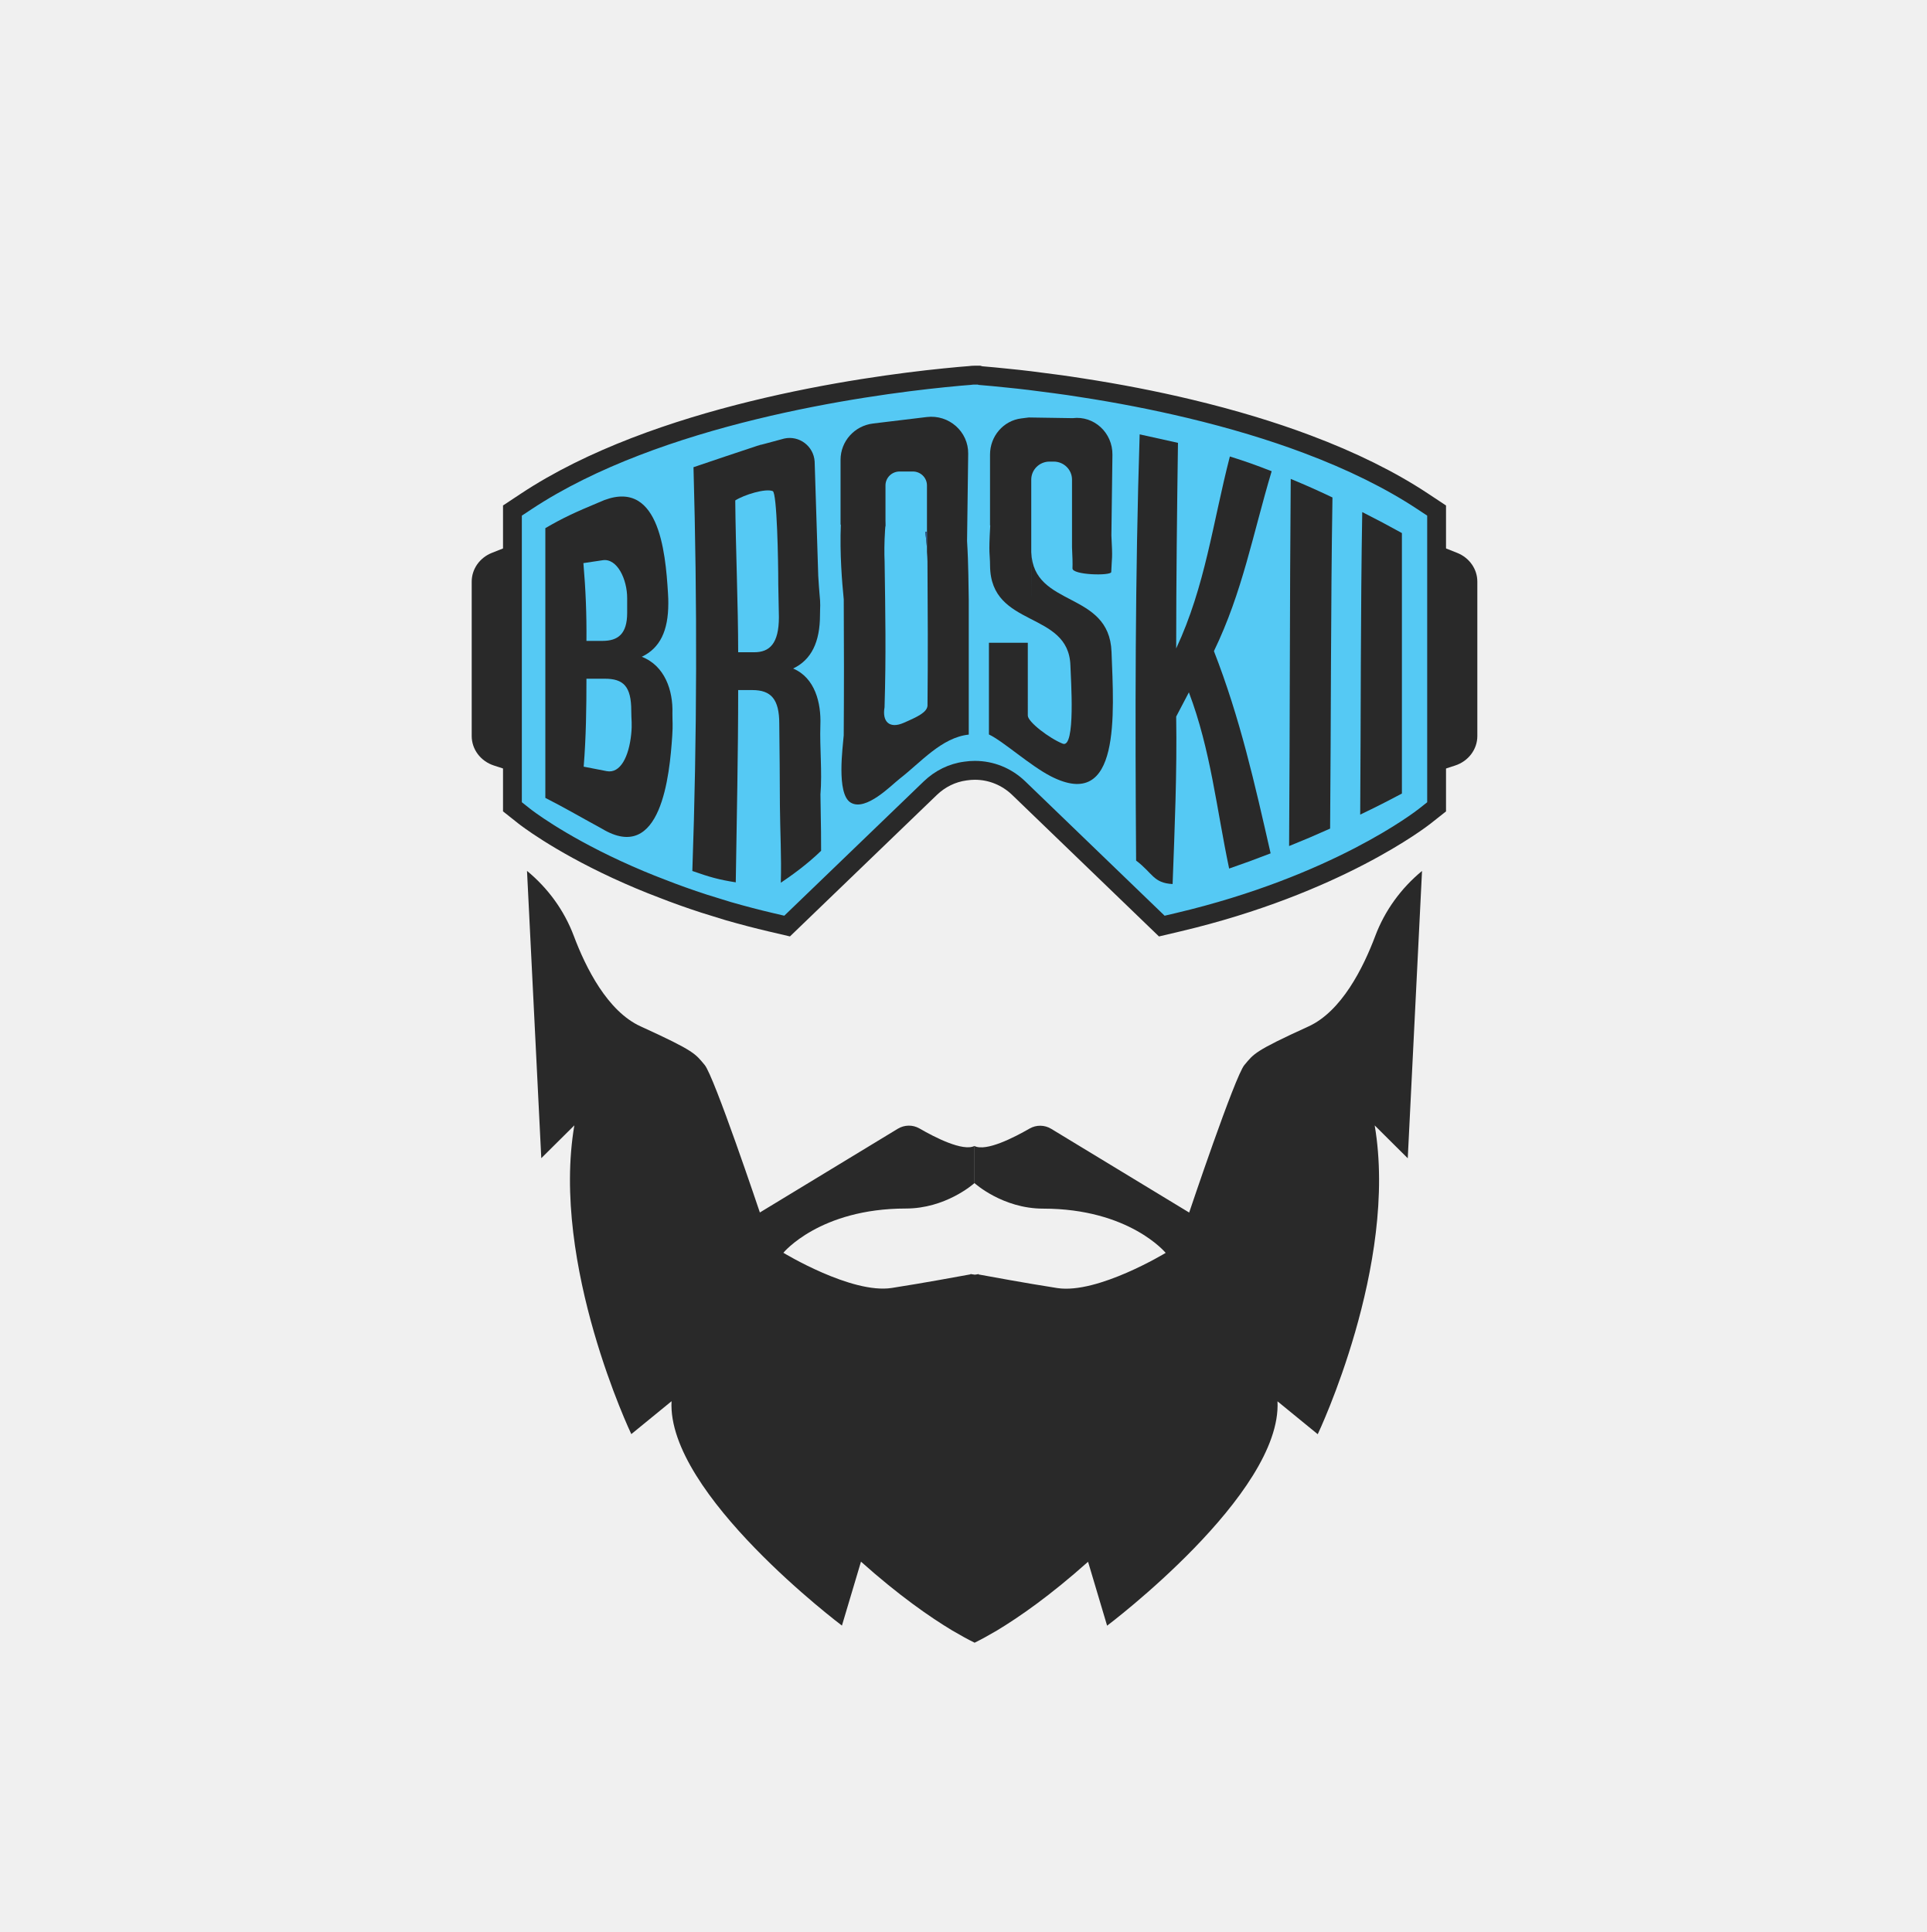
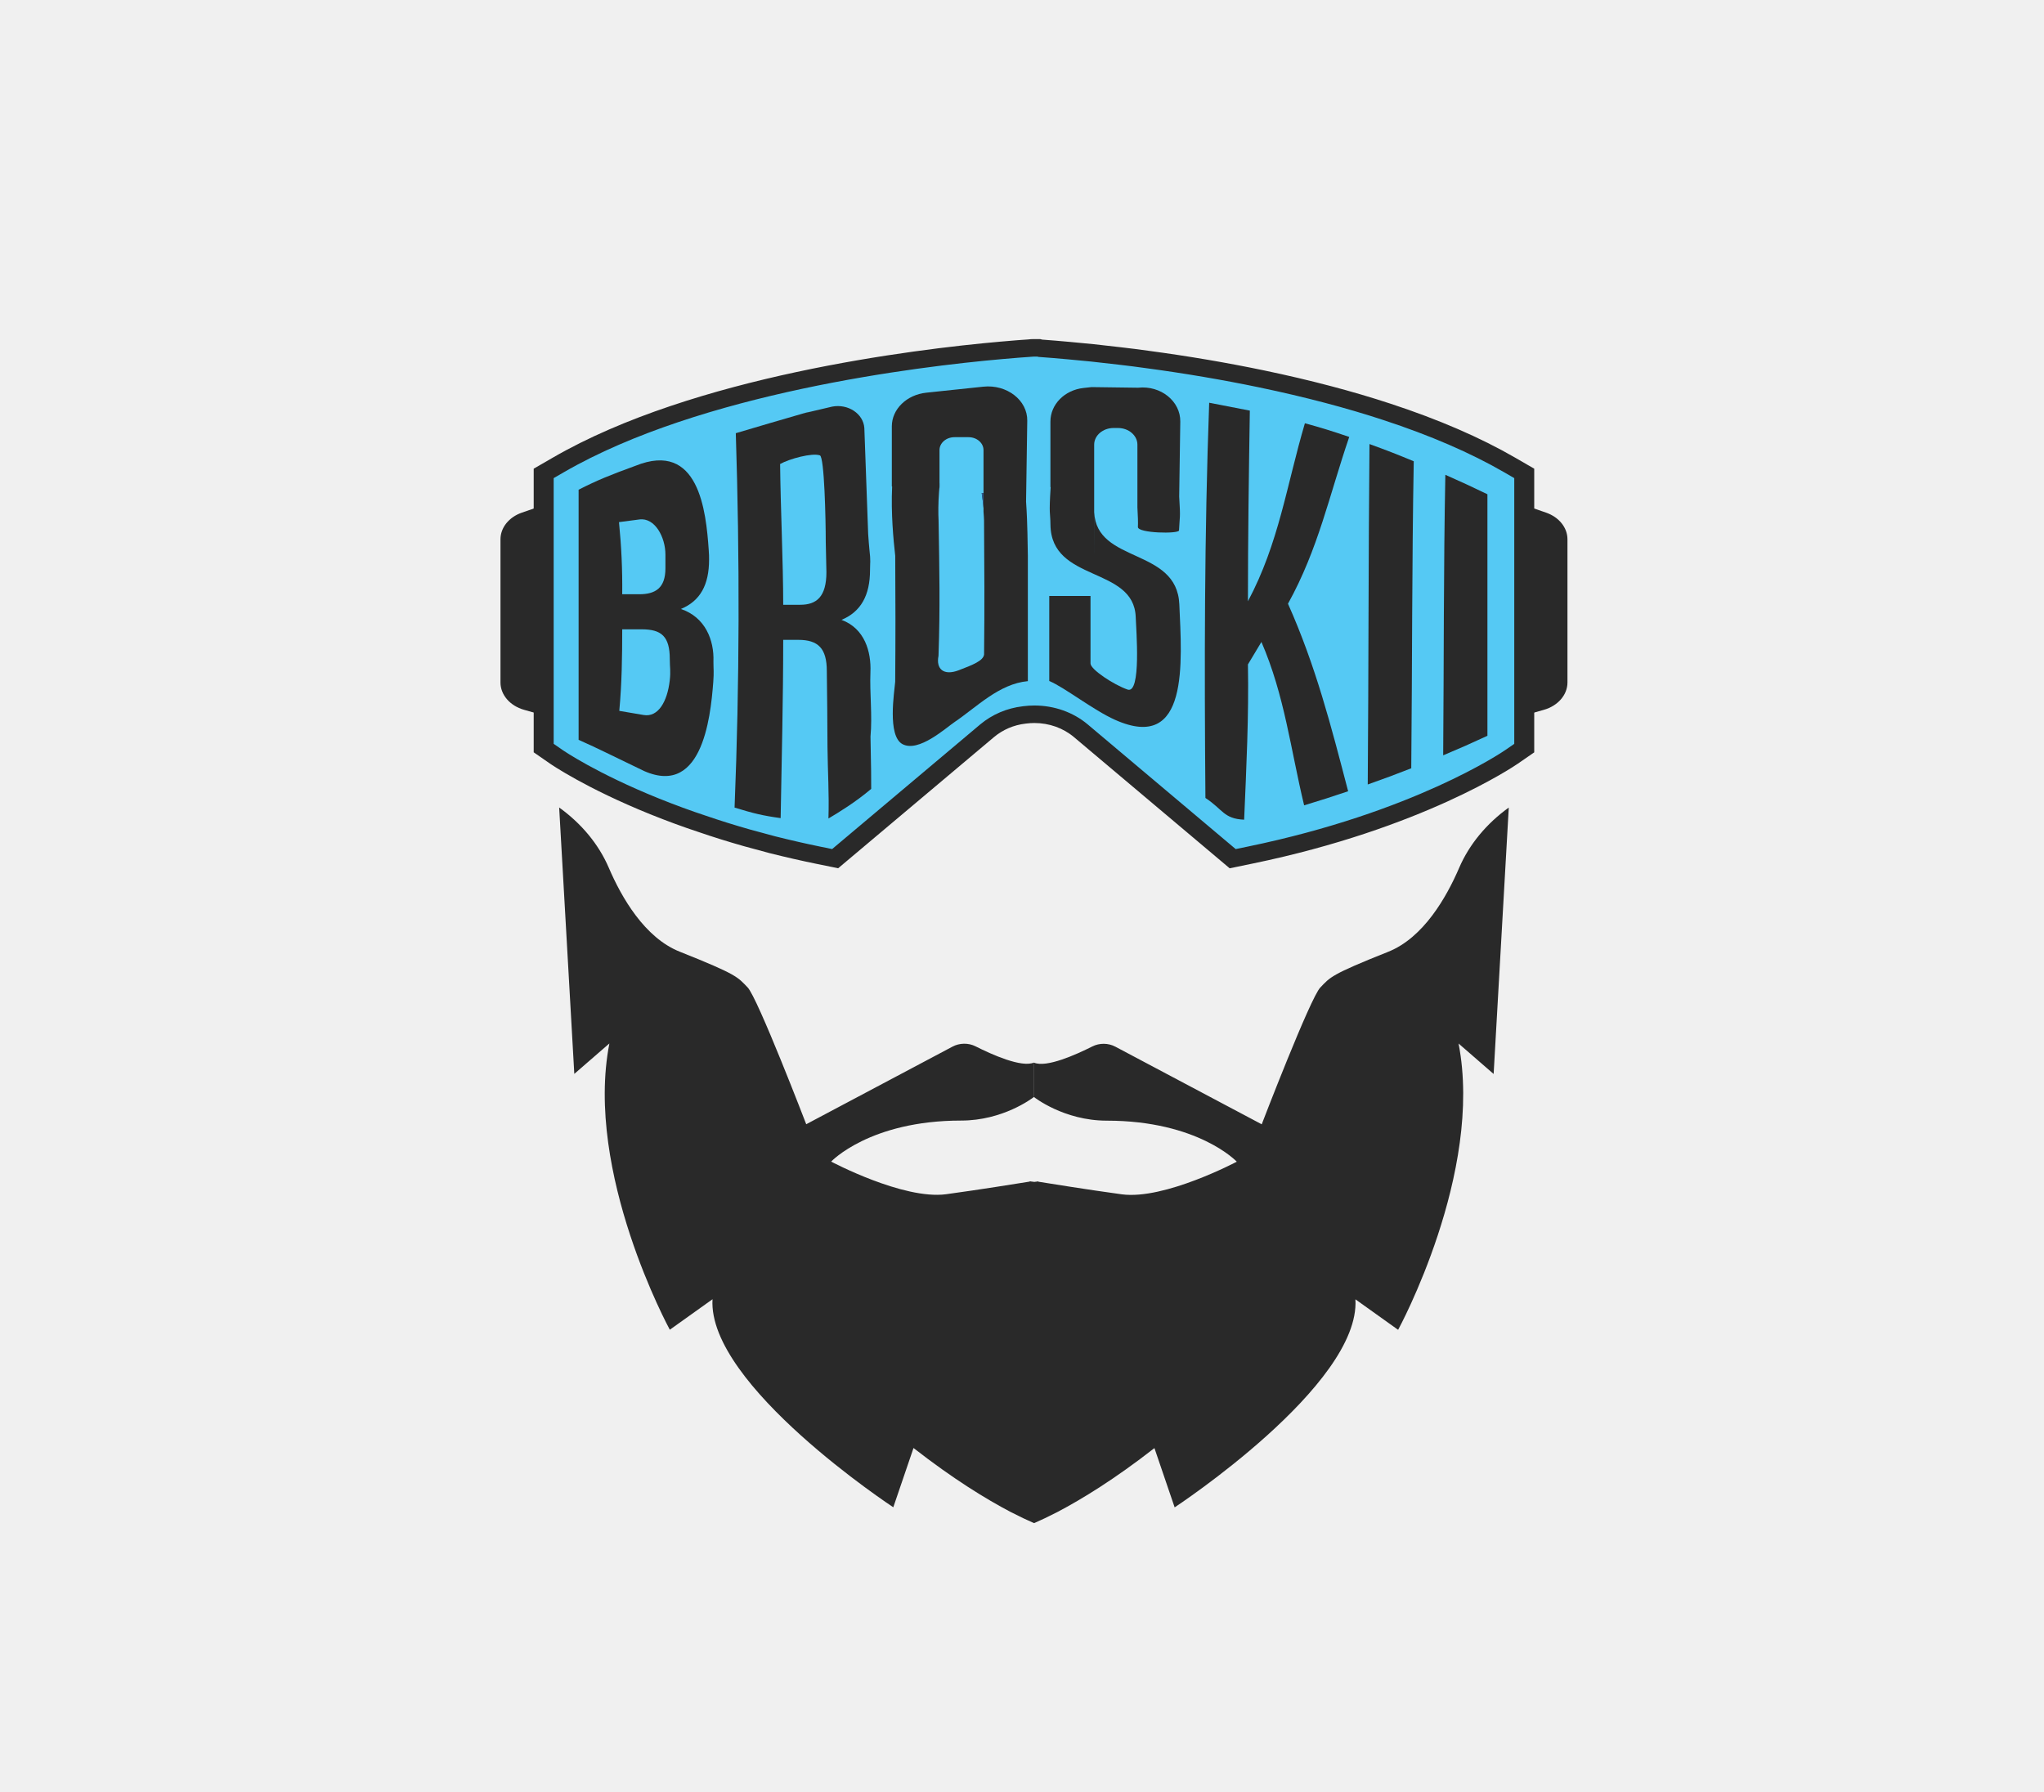
- <svg xmlns="http://www.w3.org/2000/svg" version="1.1" width="649" height="651">
-   <svg width="649" height="651" viewBox="0 0 649 651" fill="none">
-     <mask id="SvgjsMask1001" style="mask-type:luminance" maskUnits="userSpaceOnUse" x="0" y="0" width="649" height="651">
-       <path d="M0 3.19481e-05H649V651H0V3.19481e-05Z" fill="white" />
+ <svg xmlns="http://www.w3.org/2000/svg" version="1.1" width="834" height="731">
+   <svg width="834" height="731" viewBox="0 0 834 731" fill="none">
+     <mask id="SvgjsMask1006" style="mask-type:luminance" maskUnits="userSpaceOnUse" x="0" y="0" width="834" height="731">
+       <path d="M0 4.95911e-05H834V731H0V4.95911e-05Z" fill="white" />
    </mask>
    <g mask="url(#mask0_1_4)">
-       <path d="M351.43 273.52L343.166 265.545C339.157 261.697 333.92 259.567 328.436 259.567C327.403 259.567 326.362 259.644 325.341 259.796L325.184 259.818C320.799 260.402 316.729 262.391 313.411 265.57L265.169 312.043L259.659 310.752C255.009 309.662 250.338 308.441 245.383 307.021L245.252 306.982C242.787 306.24 240.17 305.43 237.252 304.506L237.175 304.481C232.169 302.854 227.415 301.154 223.045 299.431C218.113 297.574 213.11 295.47 207.753 293.003C187.67 283.709 177.031 275.344 176.588 274.993L172.631 271.854V172.037L177.314 168.938C221.411 139.76 290.395 130.11 318.006 127.315C322.18 126.876 325.236 126.641 326.704 126.527L326.721 126.525C327.244 126.446 327.768 126.406 328.302 126.406H329.804L330.34 126.562C333.024 126.78 336.086 127.069 339.269 127.405C343.932 127.858 349.51 128.527 355.405 129.341C358.651 129.768 361.488 130.181 364.263 130.63C376.694 132.534 388.955 134.92 400.71 137.724C415.176 141.184 428.527 145.207 440.399 149.683C455.411 155.318 468.501 161.797 479.29 168.939L483.972 172.038V271.866L479.999 275.005C478.811 275.944 450.273 298.158 396.914 310.749L391.392 312.051L351.43 273.52Z" fill="#55C9F4" />
-       <path d="M328.437 256.386C334.741 256.386 340.75 258.822 345.358 263.248L392.346 308.559L396.188 307.652C448.842 295.228 476.871 273.429 478.038 272.507L480.8 270.323V173.75L477.542 171.593C466.953 164.584 454.082 158.215 439.287 152.662C427.535 148.231 414.31 144.246 399.974 140.818C388.31 138.035 376.133 135.666 363.784 133.775C361.02 133.327 358.234 132.922 354.992 132.494C349.119 131.684 343.584 131.02 338.964 130.57C335.794 130.236 332.733 129.948 330.086 129.732L329.763 129.707L329.352 129.587H328.302C327.925 129.587 327.565 129.614 327.201 129.67L326.913 129.701C325.495 129.81 322.475 130.043 318.336 130.479C290.945 133.25 222.567 142.806 179.06 171.593L175.801 173.749V270.315L178.555 272.499C178.985 272.84 189.348 280.982 209.082 290.115C214.368 292.549 219.302 294.624 224.159 296.453C228.524 298.173 233.216 299.85 238.152 301.457C241.108 302.392 243.712 303.197 246.164 303.935L246.273 303.967C251.152 305.367 255.773 306.574 260.381 307.655L264.214 308.553L311.215 263.277C315.027 259.623 319.711 257.338 324.766 256.665L324.909 256.645C326.049 256.474 327.248 256.386 328.437 256.386ZM390.439 315.543L340.967 267.838C337.551 264.557 333.099 262.747 328.437 262.747C327.56 262.747 326.675 262.813 325.808 262.943L325.616 262.969C321.888 263.466 318.429 265.16 315.602 267.87L266.124 315.534L258.938 313.85C254.228 312.745 249.509 311.512 244.511 310.079L244.362 310.035C241.862 309.282 239.231 308.469 236.297 307.539L236.196 307.507C231.138 305.862 226.323 304.141 221.885 302.392C216.93 300.526 211.86 298.395 206.43 295.893C186.014 286.445 175.077 277.85 174.621 277.488L169.459 273.394V170.325L175.568 166.283C220.251 136.716 289.842 126.968 317.687 124.15C321.819 123.717 324.86 123.479 326.372 123.362C327.006 123.271 327.654 123.226 328.302 123.226H330.257L330.918 123.419C333.54 123.634 336.534 123.918 339.601 124.241C344.278 124.695 349.901 125.371 355.838 126.19C359.123 126.623 361.968 127.036 364.769 127.491C377.26 129.404 389.609 131.806 401.443 134.63C416.038 138.12 429.519 142.183 441.514 146.706C456.751 152.424 470.049 159.012 481.035 166.284L487.142 170.326V273.409L481.961 277.504C480.749 278.463 451.646 301.101 397.64 313.845L390.439 315.543Z" fill="#292929" />
-       <path d="M474.251 390.289L463.114 379.218C471.12 426.243 443.925 483.265 443.925 483.265L430.367 472.183C432 503.394 372.968 547.786 372.968 547.786L366.55 526.245C353.836 537.598 343.442 544.838 335.807 549.436C332.913 551.142 330.435 552.485 328.352 553.513H328.34C328.307 553.502 328.284 553.491 328.251 553.48C326.167 552.452 323.69 551.108 320.796 549.402C313.161 544.805 302.766 537.564 290.053 526.212L283.634 547.752C283.634 547.752 224.603 503.36 226.236 472.149L212.678 483.231C212.678 483.231 185.482 426.209 193.489 379.196L182.351 390.255L177.543 293.45C181.067 296.353 184.198 299.685 186.855 303.356C189.514 307.038 191.687 311.059 193.297 315.341C197.317 326.06 204.659 340.79 215.853 345.861C234.186 354.221 234.186 355.057 237.374 358.819C240.549 362.523 255.987 408.554 255.987 408.554L302.44 380.349C304.681 378.981 307.496 378.936 309.759 380.247C314.951 383.252 324.377 388.086 328.318 386.131V386.177C328.307 386.177 328.296 386.165 328.284 386.165V398.648C327.653 399.212 318.397 407.221 305.188 407.221C276.134 407.221 263.904 422.131 263.904 422.131C263.904 422.131 286.821 436.071 300.39 433.992C311.482 432.264 323.082 430.095 326.966 429.395V429.259C326.966 429.259 327.057 429.259 327.293 429.35L328.318 429.496H328.352V429.519L329.309 429.383C329.545 429.282 329.635 429.282 329.635 429.282V429.428C333.521 430.129 345.119 432.298 356.211 434.026C369.771 436.093 392.698 422.165 392.698 422.165C392.698 422.165 380.469 407.255 351.415 407.255C337.721 407.255 328.284 398.648 328.284 398.648C328.307 398.624 328.318 398.614 328.318 398.614V386.177C332.282 388.097 341.663 383.262 346.843 380.281C349.106 378.97 351.921 379.004 354.163 380.382L400.615 408.576C400.615 408.576 416.054 362.557 419.229 358.852C422.416 355.09 422.416 354.254 440.749 345.895C451.943 340.824 459.285 326.082 463.306 315.375C464.916 311.093 467.089 307.072 469.746 303.39C472.405 299.707 475.535 296.375 479.06 293.472L474.251 390.289Z" fill="#292929" />
-       <path d="M212.647 247.348C211.876 254.96 208.979 260.739 204.371 259.838C201.232 259.223 199.678 258.915 196.634 258.332C197.437 248.408 197.564 238.654 197.564 228.698H203.737C210.026 228.698 212.668 231.253 212.668 239.544C212.668 242.651 213.007 243.775 212.647 247.348ZM203.06 188.768C207.922 188.058 211.284 195.172 211.284 201.545V206.517C211.284 213.663 208.144 215.953 202.976 215.953H197.564C197.648 207.047 197.31 198.639 196.538 189.744C199.107 189.352 200.418 189.161 203.06 188.768ZM226.526 240.435C226.79 232.631 223.947 224.298 216.199 221.308C222.372 218.371 225.141 212.508 225.141 203.336C225.141 202.053 225.141 201.576 225.035 199.933C224.19 185.694 221.885 159.993 201.75 169.281C193.558 172.705 189.731 174.465 183.717 177.964V268.86C190.302 272.2 194.287 274.596 202.754 279.219C222.773 291.296 225.596 261.142 226.473 247.857C226.716 244.072 226.526 243.34 226.526 240.435Z" fill="#292929" />
-       <path d="M255.117 150.217L257.242 149.645C256.555 149.761 255.847 149.952 255.117 150.217Z" fill="#292929" />
-       <path d="M254.092 219.781H248.68C248.68 204.344 247.824 184.071 247.697 168.623C250.657 166.726 257.876 164.488 260.329 165.485C261.766 166.058 262.189 188.864 262.189 196.869L262.4 207.938C262.4 216.897 259.25 219.781 254.092 219.781ZM276.374 244.252C276.649 236.872 274.588 228.39 267.188 225.263C273.351 222.326 276.247 216.335 276.247 207.153C276.247 204.354 276.501 204.026 276.057 199.774C275.93 198.491 275.814 196.498 275.655 194.038L274.44 155.497C274.101 150.323 269.26 146.665 264.218 147.768L257.242 149.645L255.118 150.217C247.951 152.603 240.785 154.978 233.629 157.427C234.897 202.944 234.834 247.963 233.238 293.48C239.157 295.558 242.127 296.406 247.866 297.307C248.194 275.71 248.68 254.123 248.68 232.525H253.469C259.758 232.525 262.527 235.589 262.527 243.87C262.643 253.063 262.707 262.244 262.739 271.426C262.812 280.11 263.299 288.613 263.045 297.445C266.089 295.388 271.617 291.55 276.617 286.683C276.617 282.962 276.617 279.378 276.395 267.705C277.019 259.986 276.11 252.013 276.374 244.252Z" fill="#292929" />
-       <path d="M311.709 179.162C311.963 181.145 312.153 183.032 312.28 184.676V179.237L311.709 179.162Z" fill="#292929" />
-       <path d="M347.415 199.859V200.59H347.433C347.415 200.346 347.415 200.103 347.415 199.859Z" fill="#292929" />
-       <path d="M428.403 158.784C422.748 156.589 419.915 155.572 414.324 153.812C408.521 176.332 406.079 197.388 396.238 218.498C396.238 195.406 396.524 172.313 396.841 149.221C392.01 148.15 389.389 147.556 383.935 146.358C382.402 194.292 382.391 242.036 382.74 289.981C388.321 294.169 388.522 297.562 395.033 297.88C395.731 279.187 396.545 260.166 396.238 241.453C397.951 238.187 398.807 236.554 400.519 233.289C407.886 252.744 409.789 272.306 414.08 292.663C419.64 290.734 422.431 289.716 428.054 287.542C422.61 263.697 417.801 242.121 408.954 219.399C418.604 199.456 422.04 180.053 428.403 158.784Z" fill="#292929" />
-       <path d="M434.829 161.371C434.48 202.605 434.565 243.838 434.28 285.082C439.776 282.856 442.545 281.679 448.095 279.198C448.412 242.004 448.295 204.81 448.887 167.627C443.306 164.987 440.484 163.725 434.829 161.371Z" fill="#292929" />
-       <path d="M458.918 172.546C458.337 206.528 458.474 240.498 458.231 274.49C463.823 271.797 466.634 270.377 472.279 267.387V179.618C467.068 176.745 464.383 175.314 458.918 172.546Z" fill="#292929" />
-       <path d="M490.203 257.951L483.972 259.974V183.552L490.883 186.288C495.007 187.92 497.693 191.744 497.693 195.982V248.012C497.693 252.502 494.684 256.496 490.203 257.951Z" fill="#292929" />
-       <path d="M166.4 257.951L172.631 259.974V183.552L165.72 186.288C161.596 187.92 158.91 191.744 158.91 195.982V248.012C158.91 252.502 161.919 256.496 166.4 257.951Z" fill="#292929" />
-       <path d="M298.308 175.42V177.402L298.159 177.381C298.201 176.734 298.255 176.077 298.308 175.42Z" fill="#2B5B93" />
-       <path d="M312.46 237.86C312.196 240.065 309.109 241.539 304.384 243.587C299.67 245.636 297.133 243.19 297.99 238.32C298.529 220.334 298.264 207.179 298.011 189.193C297.894 186.591 297.894 182.744 298.159 178.72C298.201 178.083 298.254 177.435 298.307 176.788V163.566C298.307 160.975 300.442 158.875 303.063 158.875H307.534C310.156 158.875 312.28 160.975 312.28 163.566V185.963C312.375 187.207 312.428 188.304 312.449 189.193C312.555 207.063 312.629 219.988 312.46 237.86ZM325.789 182.305L326.169 152.906C326.275 145.444 319.69 139.613 312.196 140.522L308.834 140.93L296.785 142.382L294.11 142.707C287.863 143.458 283.17 148.706 283.17 154.934V176.777L283.265 176.788C282.874 186.591 283.667 196.1 284.248 201.985C284.344 217.243 284.344 232.502 284.238 247.771C283.984 251.386 281.659 267.44 286.563 270.429C291.7 273.543 300.283 264.555 303.179 262.319C310.219 256.863 317.238 248.492 326.359 247.53V201.995C326.254 197.804 326.296 190.478 325.789 182.305Z" fill="#292929" />
-       <path d="M312.28 179.237V184.676C312.153 183.032 311.963 181.145 311.71 179.162L312.28 179.237Z" fill="#2B5B93" />
-       <path d="M361.304 191.509C361.367 190.052 361.315 187.491 361.145 184.389V161.607C361.145 158.254 358.387 155.537 354.983 155.537H353.577C350.174 155.537 347.415 158.254 347.415 161.607V201.74L347.436 186.112C348.102 204.883 373.674 198.921 374.453 219.603C375.241 240.501 377.671 273.695 354.028 261.58C347.03 257.995 337.937 249.726 333.156 247.486C333.167 246.871 333.156 218.731 333.156 216.576H346.252C346.252 219.085 346.265 240.244 346.254 241.108C346.234 243.263 353.592 248.831 358.021 250.591C362.439 252.34 360.733 228.623 360.606 224.25C360.025 205.635 333.748 211.767 333.537 190.675C333.494 185.959 333.008 187.509 333.6 177.025L333.526 177.015V153.174C333.526 146.969 338.029 141.743 344.022 140.993L346.58 140.671L361.357 140.9C368.544 139.994 374.855 145.803 374.76 153.236L374.411 180.44C374.876 188.851 374.559 187.439 374.358 192.758C374.263 194.07 361.23 193.8 361.304 191.509Z" fill="#292929" />
-       <path d="M347.433 200.59H347.415V199.859C347.415 200.103 347.415 200.346 347.433 200.59Z" fill="#2B5B93" />
+       <path d="M451.607 307.132L440.986 298.178C435.836 293.856 429.105 291.464 422.058 291.464C420.731 291.464 419.393 291.551 418.081 291.721L417.879 291.746C412.244 292.402 407.014 294.636 402.75 298.205L340.757 350.389L333.676 348.939C327.701 347.715 321.698 346.345 315.331 344.75L315.162 344.707C311.995 343.874 308.631 342.964 304.881 341.926L304.782 341.898C298.349 340.071 292.241 338.162 286.624 336.228C280.286 334.142 273.857 331.78 266.974 329.009C241.166 318.573 227.494 309.181 226.925 308.787L221.84 305.262V193.178L227.858 189.698C284.526 156.935 373.173 146.099 408.654 142.96C414.018 142.468 417.945 142.203 419.832 142.076L419.854 142.074C420.526 141.984 421.2 141.94 421.886 141.94H423.816L424.505 142.115C427.953 142.359 431.888 142.684 435.979 143.062C441.971 143.57 449.139 144.321 456.714 145.236C460.885 145.715 464.531 146.179 468.098 146.683C484.072 148.82 499.828 151.5 514.934 154.648C533.524 158.534 550.68 163.051 565.937 168.078C585.227 174.404 602.049 181.68 615.913 189.699L621.93 193.179V305.275L616.824 308.8C615.298 309.855 578.625 334.798 510.056 348.936L502.96 350.398L451.607 307.132Z" fill="#55C9F4" />
+       <path d="M422.059 287.893C430.16 287.893 437.882 290.629 443.804 295.598L504.186 346.477L509.122 345.458C576.786 331.507 612.805 307.03 614.304 305.995L617.853 303.542V195.102L613.667 192.679C600.06 184.81 583.52 177.658 564.507 171.422C549.406 166.447 532.411 161.973 513.988 158.122C498.999 154.998 483.351 152.337 467.482 150.215C463.93 149.711 460.35 149.256 456.184 148.776C448.637 147.867 441.524 147.12 435.587 146.616C431.513 146.241 427.579 145.917 424.178 145.675L423.764 145.646L423.235 145.512H421.885C421.402 145.512 420.939 145.542 420.471 145.605L420.1 145.639C418.279 145.762 414.398 146.024 409.079 146.513C373.88 149.625 286.011 160.355 230.102 192.679L225.914 195.101V303.533L229.453 305.985C230.006 306.369 243.322 315.511 268.682 325.767C275.475 328.5 281.815 330.83 288.057 332.884C293.665 334.815 299.695 336.698 306.038 338.502C309.837 339.552 313.183 340.457 316.334 341.285L316.474 341.321C322.744 342.893 328.682 344.249 334.603 345.462L339.53 346.47L399.928 295.63C404.826 291.527 410.846 288.962 417.342 288.206L417.525 288.183C418.991 287.991 420.531 287.893 422.059 287.893ZM501.735 354.32L438.161 300.752C433.772 297.068 428.051 295.036 422.059 295.036C420.932 295.036 419.795 295.11 418.681 295.255L418.434 295.285C413.643 295.843 409.199 297.744 405.565 300.788L341.984 354.309L332.749 352.418C326.697 351.178 320.633 349.793 314.21 348.183L314.018 348.135C310.806 347.289 307.425 346.376 303.654 345.332L303.525 345.296C297.024 343.449 290.837 341.516 285.134 339.552C278.767 337.457 272.252 335.064 265.274 332.255C239.038 321.646 224.984 311.994 224.397 311.588L217.764 306.99V191.255L225.614 186.717C283.034 153.517 372.462 142.571 408.245 139.407C413.555 138.92 417.463 138.653 419.405 138.522C420.22 138.42 421.053 138.369 421.885 138.369H424.398L425.247 138.585C428.617 138.827 432.464 139.146 436.406 139.509C442.416 140.019 449.642 140.777 457.271 141.697C461.492 142.183 465.149 142.647 468.748 143.158C484.799 145.306 500.668 148.004 515.876 151.174C534.631 155.094 551.955 159.656 567.369 164.735C586.949 171.155 604.038 178.552 618.156 186.718L626.003 191.257V307.008L619.346 311.606C617.788 312.682 580.39 338.103 510.989 352.412L501.735 354.32Z" fill="#292929" />
+       <path d="M609.438 438.25L595.126 425.82C605.415 478.623 570.467 542.652 570.467 542.652L553.044 530.209C555.143 565.255 479.284 615.102 479.284 615.102L471.036 590.914C454.699 603.662 441.341 611.792 431.53 616.955C427.811 618.87 424.627 620.379 421.95 621.534H421.935C421.892 621.52 421.863 621.509 421.82 621.495C419.142 620.342 415.959 618.832 412.24 616.917C402.428 611.754 389.071 603.624 372.733 590.877L364.486 615.064C364.486 615.064 288.627 565.217 290.725 530.17L273.302 542.614C273.302 542.614 238.355 478.585 248.644 425.795L234.331 438.212L228.152 329.511C232.681 332.771 236.704 336.513 240.119 340.634C243.535 344.769 246.328 349.285 248.397 354.092C253.564 366.129 262.998 382.669 277.383 388.364C300.941 397.75 300.941 398.689 305.038 402.913C309.118 407.073 328.958 458.76 328.958 458.76L388.651 427.089C391.532 425.553 395.149 425.503 398.057 426.974C404.729 430.349 416.841 435.777 421.907 433.582V433.633C421.892 433.633 421.878 433.62 421.863 433.62V447.637C421.052 448.27 409.158 457.263 392.183 457.263C354.847 457.263 339.131 474.006 339.131 474.006C339.131 474.006 368.581 489.658 386.017 487.325C400.271 485.384 415.178 482.948 420.169 482.163V482.01C420.169 482.01 420.286 482.01 420.589 482.111L421.907 482.276H421.95V482.302L423.179 482.149C423.484 482.035 423.599 482.035 423.599 482.035V482.199C428.592 482.986 443.497 485.422 457.751 487.363C475.175 489.683 504.638 474.044 504.638 474.044C504.638 474.044 488.923 457.301 451.587 457.301C433.99 457.301 421.863 447.637 421.863 447.637C421.892 447.61 421.907 447.598 421.907 447.598V433.633C427 435.789 439.055 430.36 445.712 427.013C448.62 425.541 452.238 425.579 455.119 427.127L514.812 458.785C514.812 458.785 534.651 407.111 538.732 402.95C542.827 398.726 542.827 397.788 566.387 388.402C580.771 382.707 590.206 366.154 595.373 354.13C597.442 349.323 600.235 344.807 603.649 340.672C607.065 336.538 611.089 332.796 615.617 329.536L609.438 438.25Z" fill="#292929" />
+       <path d="M273.263 277.744C272.272 286.292 268.55 292.781 262.628 291.769C258.593 291.078 256.597 290.733 252.685 290.078C253.717 278.934 253.88 267.981 253.88 256.802H261.813C269.894 256.802 273.29 259.671 273.29 268.981C273.29 272.47 273.725 273.732 273.263 277.744ZM260.943 211.966C267.191 211.168 271.511 219.157 271.511 226.312V231.896C271.511 239.92 267.477 242.492 260.835 242.492H253.88C253.989 232.491 253.554 223.05 252.562 213.061C255.863 212.621 257.547 212.406 260.943 211.966ZM291.098 269.981C291.437 261.219 287.783 251.861 277.827 248.504C285.759 245.206 289.318 238.622 289.318 228.324C289.318 226.883 289.318 226.348 289.182 224.502C288.096 208.513 285.135 179.654 259.259 190.083C248.732 193.929 243.815 195.905 236.086 199.834V301.9C244.548 305.65 249.669 308.341 260.549 313.532C286.276 327.092 289.902 293.233 291.03 278.315C291.342 274.065 291.098 273.244 291.098 269.981Z" fill="#292929" />
+       <path d="M327.84 168.677L330.57 168.034C329.687 168.165 328.777 168.38 327.84 168.677Z" fill="#292929" />
+       <path d="M326.522 246.789H319.568C319.568 229.455 318.467 206.692 318.304 189.345C322.108 187.214 331.385 184.702 334.536 185.821C336.383 186.464 336.927 212.073 336.927 221.062L337.198 233.491C337.198 243.551 333.151 246.789 326.522 246.789ZM355.155 274.267C355.508 265.981 352.86 256.457 343.352 252.945C351.27 249.647 354.992 242.92 354.992 232.61C354.992 229.467 355.318 229.098 354.748 224.324C354.585 222.883 354.435 220.645 354.232 217.883L352.67 174.606C352.235 168.796 346.014 164.689 339.535 165.927L330.57 168.034L327.84 168.677C318.63 171.356 309.421 174.023 300.225 176.773C301.855 227.883 301.774 278.434 299.723 329.545C307.329 331.878 311.146 332.831 318.522 333.843C318.943 309.591 319.568 285.351 319.568 261.1H325.721C333.803 261.1 337.361 264.541 337.361 273.839C337.511 284.161 337.592 294.471 337.633 304.781C337.728 314.532 338.353 324.08 338.027 333.997C341.939 331.688 349.043 327.378 355.468 321.913C355.468 317.735 355.468 313.71 355.182 300.602C355.984 291.935 354.816 282.982 355.155 274.267Z" fill="#292929" />
+       <path d="M400.563 201.179C400.889 203.406 401.134 205.525 401.297 207.37V201.263L400.563 201.179Z" fill="#292929" />
+       <path d="M446.447 224.419V225.24H446.468C446.447 224.967 446.447 224.693 446.447 224.419Z" fill="#292929" />
+       <path d="M550.521 178.297C543.254 175.832 539.614 174.689 532.428 172.713C524.971 198 521.833 221.645 509.187 245.349C509.187 219.419 509.554 193.488 509.962 167.558C503.754 166.356 500.386 165.689 493.377 164.344C491.407 218.168 491.394 271.779 491.842 325.616C499.014 330.319 499.272 334.128 507.639 334.486C508.535 313.496 509.581 292.138 509.187 271.124C511.388 267.457 512.488 265.624 514.689 261.957C524.156 283.804 526.601 305.769 532.116 328.628C539.26 326.461 542.846 325.318 550.072 322.878C543.077 296.102 536.897 271.874 525.528 246.361C537.929 223.966 542.344 202.179 550.521 178.297Z" fill="#292929" />
+       <path d="M558.779 181.202C558.331 227.502 558.439 273.803 558.073 320.116C565.136 317.615 568.695 316.294 575.826 313.508C576.233 271.743 576.084 229.979 576.844 188.226C569.673 185.262 566.046 183.845 558.779 181.202Z" fill="#292929" />
+       <path d="M589.735 193.75C588.988 231.907 589.164 270.053 588.852 308.222C596.037 305.198 599.65 303.603 606.904 300.245V201.691C600.207 198.465 596.757 196.858 589.735 193.75Z" fill="#292929" />
+       <path d="M629.937 289.65L621.93 291.921V206.108L630.811 209.18C636.111 211.014 639.562 215.307 639.562 220.065V278.489C639.562 283.531 635.695 288.016 629.937 289.65Z" fill="#292929" />
+       <path d="M213.832 289.65L221.84 291.921V206.108L212.959 209.18C207.659 211.014 204.207 215.307 204.207 220.065V278.489C204.207 283.531 208.075 288.016 213.832 289.65Z" fill="#292929" />
+       <path d="M383.34 196.977V199.203L383.15 199.179C383.204 198.453 383.272 197.715 383.34 196.977Z" fill="#2B5B93" />
+       <path d="M401.528 267.09C401.188 269.566 397.222 271.221 391.15 273.521C385.092 275.821 381.832 273.075 382.933 267.606C383.625 247.41 383.286 232.639 382.96 212.442C382.81 209.521 382.81 205.201 383.15 200.683C383.204 199.968 383.272 199.24 383.34 198.513V183.666C383.34 180.757 386.084 178.398 389.452 178.398H395.198C398.567 178.398 401.297 180.757 401.297 183.666V208.816C401.419 210.212 401.487 211.444 401.514 212.442C401.65 232.509 401.745 247.022 401.528 267.09ZM418.656 204.708L419.145 171.697C419.281 163.318 410.819 156.769 401.188 157.791L396.869 158.248L381.384 159.879L377.948 160.243C369.92 161.088 363.889 166.98 363.889 173.973V198.501L364.011 198.513C363.509 209.521 364.528 220.199 365.275 226.806C365.397 243.939 365.397 261.074 365.261 278.219C364.935 282.279 361.947 300.305 368.249 303.661C374.851 307.158 385.88 297.065 389.602 294.555C398.648 288.428 407.667 279.029 419.39 277.949V226.818C419.254 222.112 419.308 213.885 418.656 204.708Z" fill="#292929" />
+       <path d="M401.297 201.263V207.37C401.134 205.525 400.89 203.406 400.564 201.179L401.297 201.263Z" fill="#2B5B93" />
+       <path d="M464.295 215.044C464.377 213.407 464.309 210.531 464.091 207.048V181.466C464.091 177.702 460.546 174.651 456.172 174.651H454.366C449.992 174.651 446.447 177.702 446.447 181.466V226.531L446.474 208.983C447.33 230.06 480.191 223.366 481.192 246.59C482.204 270.056 485.327 307.328 454.945 293.725C445.953 289.7 434.267 280.415 428.123 277.899C428.137 277.208 428.123 245.61 428.123 243.191H444.953C444.953 246.008 444.969 269.767 444.956 270.738C444.93 273.157 454.385 279.41 460.076 281.386C465.754 283.349 463.562 256.718 463.399 251.808C462.652 230.905 428.884 237.79 428.612 214.107C428.558 208.811 427.933 210.552 428.694 198.78L428.599 198.768V171.997C428.599 165.03 434.385 159.161 442.087 158.32L445.374 157.958L464.363 158.215C473.599 157.197 481.709 163.72 481.586 172.067L481.138 202.614C481.736 212.059 481.328 210.473 481.07 216.446C480.948 217.919 464.2 217.615 464.295 215.044Z" fill="#292929" />
+       <path d="M446.468 225.24H446.447V224.419C446.447 224.693 446.447 224.967 446.468 225.24Z" fill="#2B5B93" />
    </g>
  </svg>
  <style>@media (prefers-color-scheme: light) { :root { filter: none; } }
@media (prefers-color-scheme: dark) { :root { filter: none; } }
</style>
</svg>
